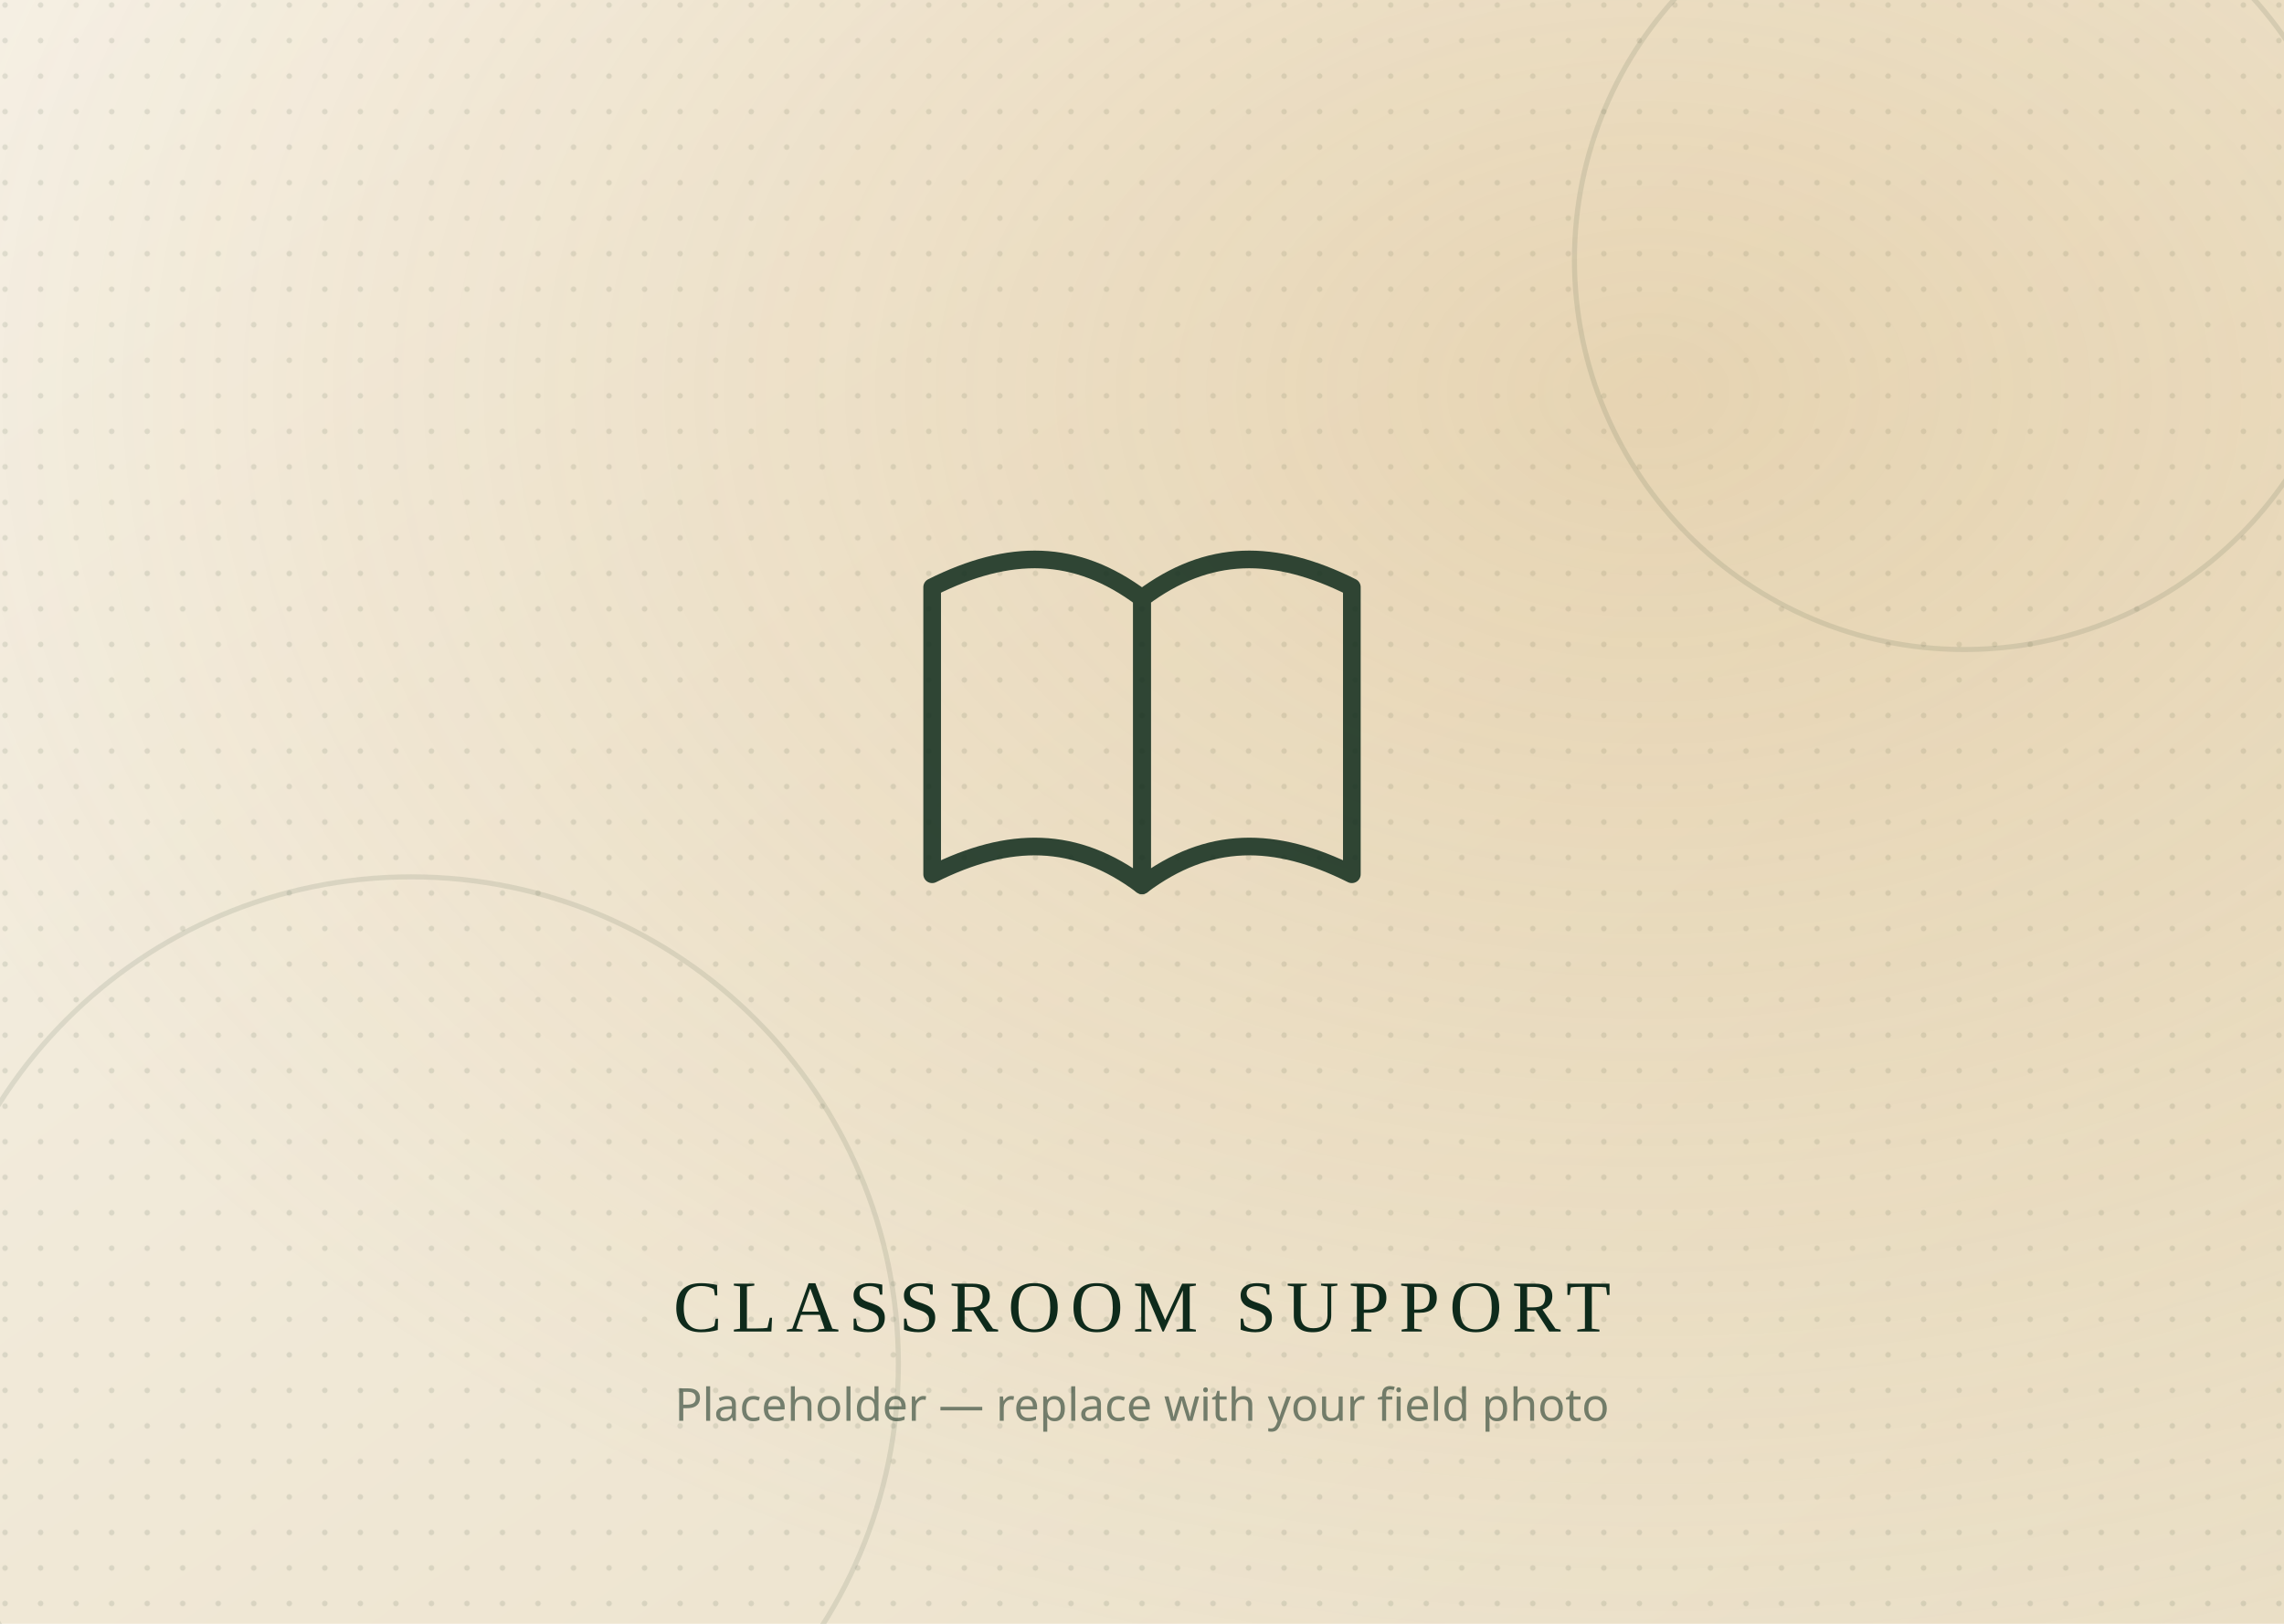
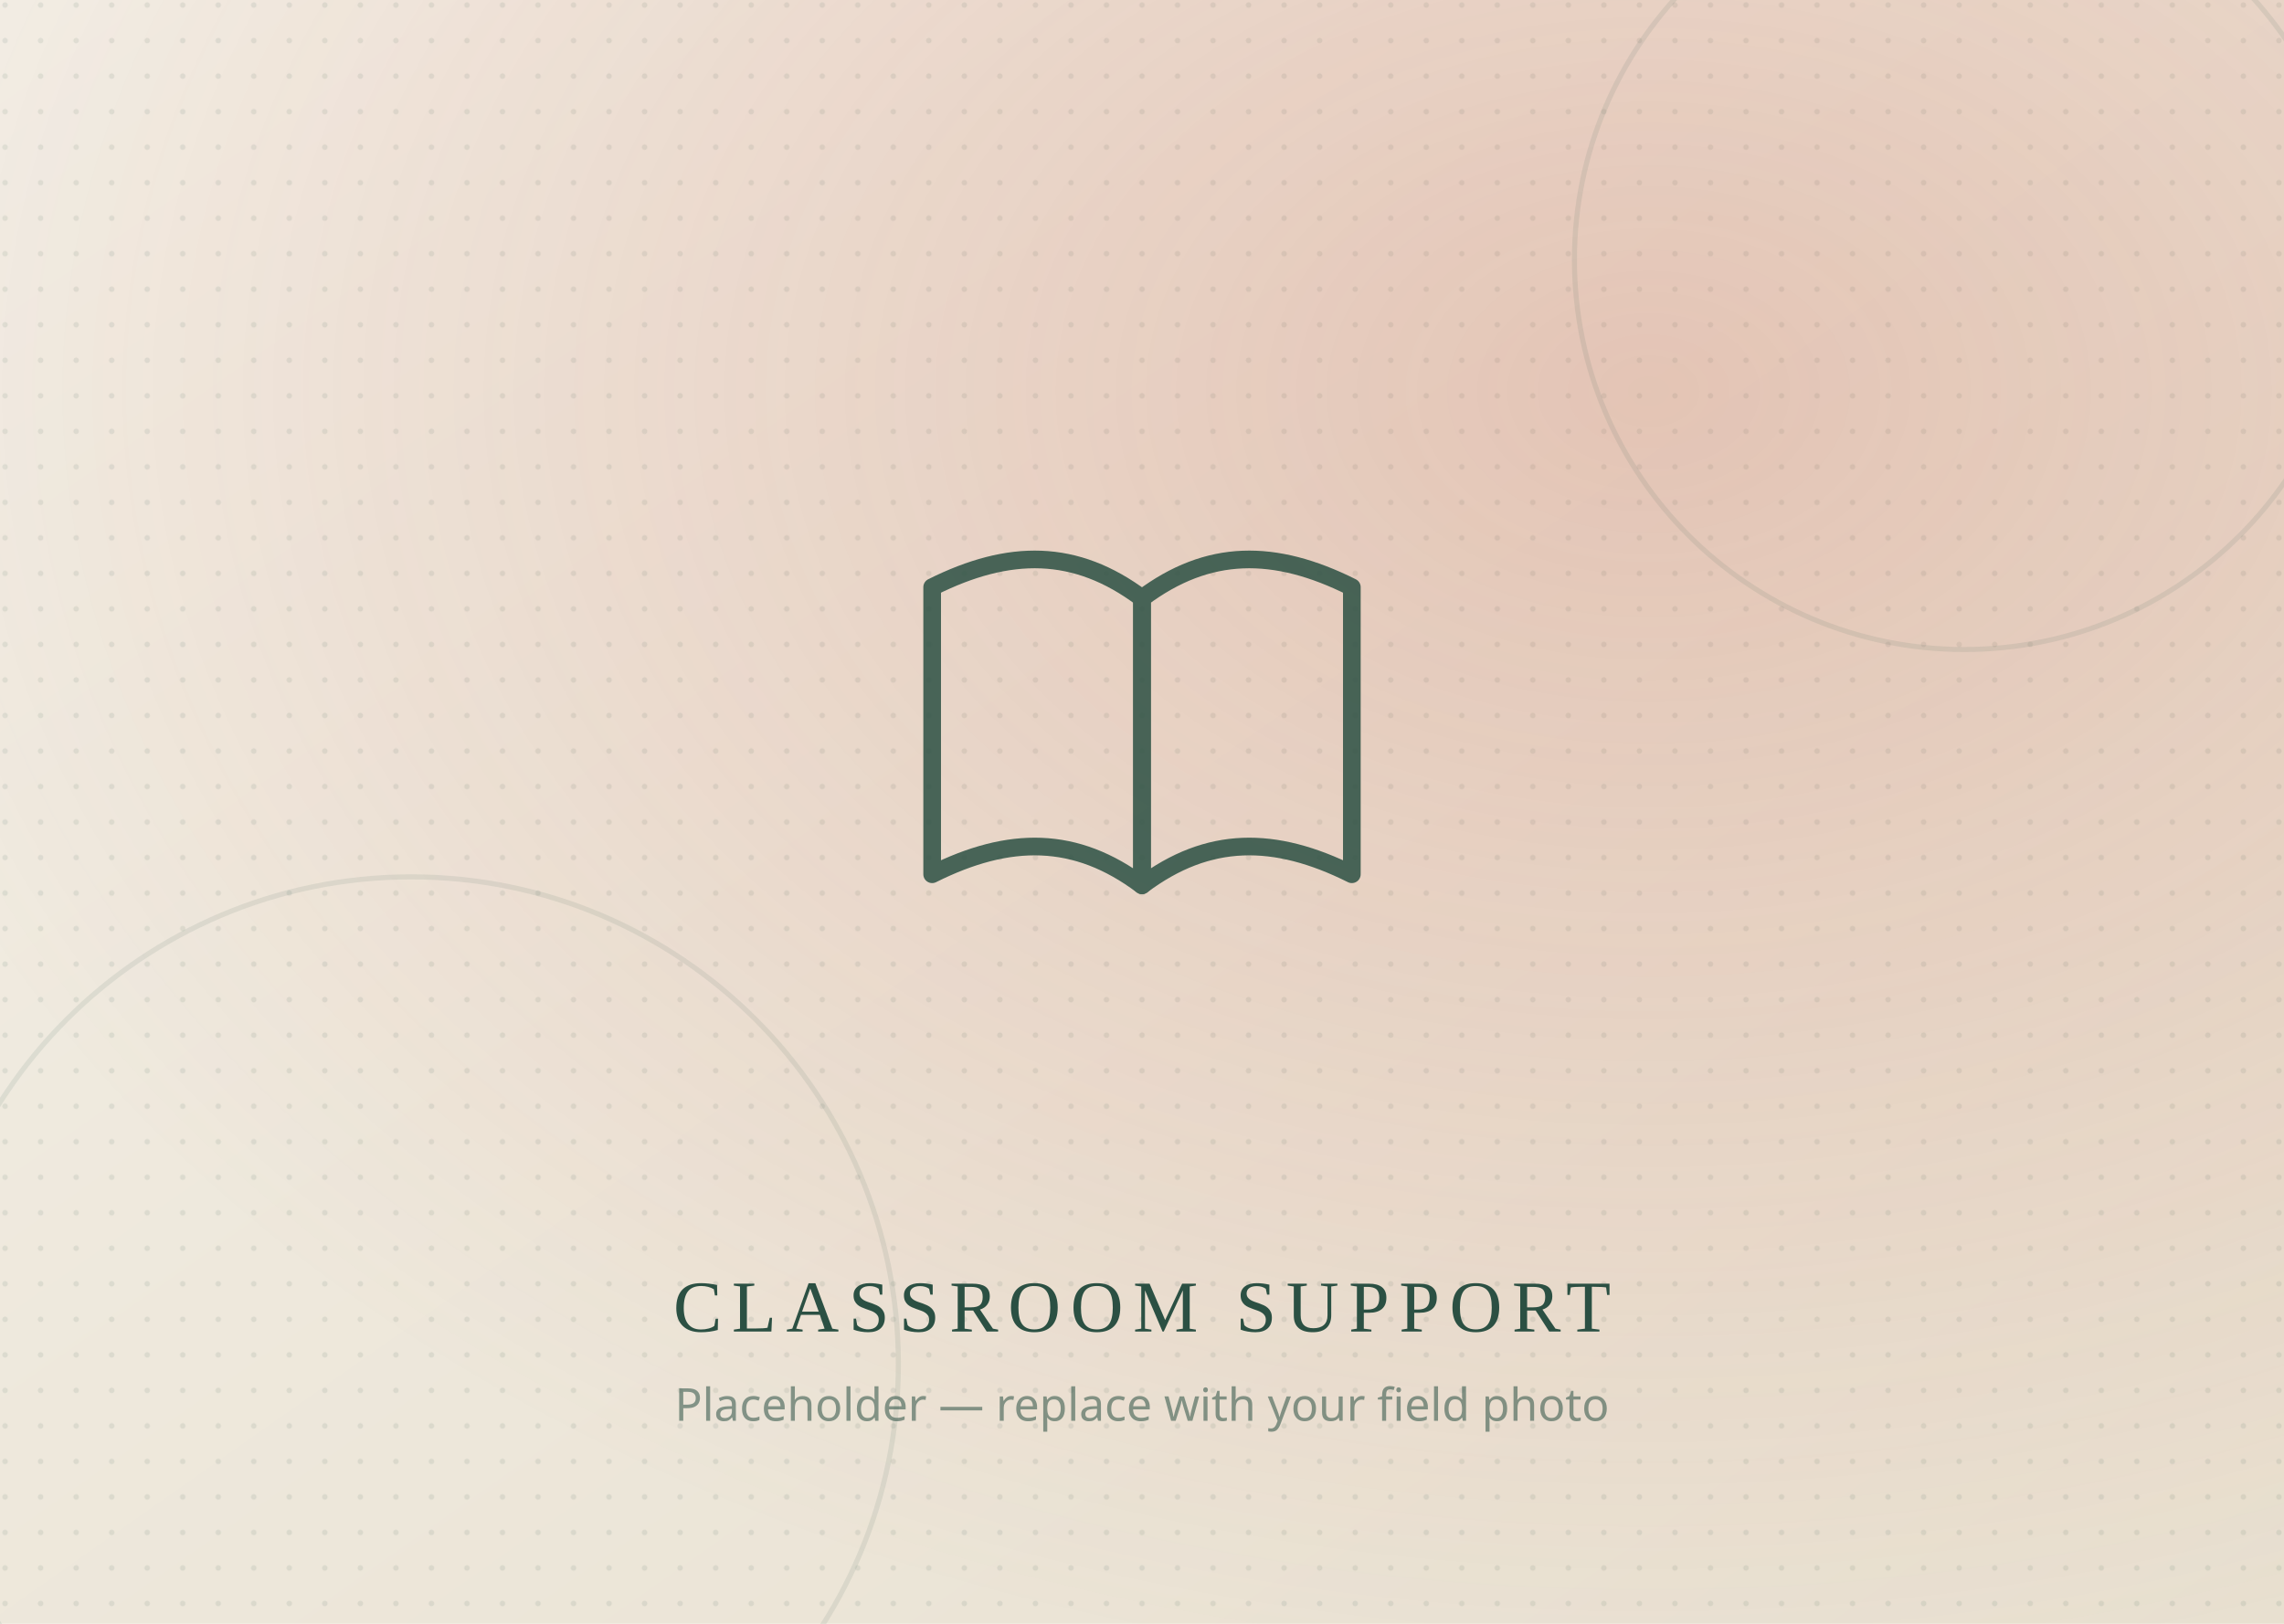
<svg xmlns="http://www.w3.org/2000/svg" width="900" height="640" viewBox="0 0 900 640" role="img" aria-label="Classroom Support">
  <defs>
    <linearGradient id="g" x1="0" y1="0" x2="1" y2="1">
-       <stop offset="0" stop-color="#F6F1E6" />
-       <stop offset="1" stop-color="#EADFC6" />
+       <stop offset="0" stop-color="#F3EFE6" />
+       <stop offset="1" stop-color="#E8E0D0" />
    </linearGradient>
    <radialGradient id="r" cx="0.72" cy="0.24" r="0.8">
-       <stop offset="0" stop-color="#C89440" stop-opacity="0.24" />
-       <stop offset="1" stop-color="#C89440" stop-opacity="0" />
+       <stop offset="0" stop-color="#C2543C" stop-opacity="0.24" />
+       <stop offset="1" stop-color="#C2543C" stop-opacity="0" />
    </radialGradient>
    <pattern id="d" width="14" height="14" patternUnits="userSpaceOnUse">
-       <circle cx="2" cy="2" r="1.1" fill="rgba(14,42,27,.10)" />
+       <circle cx="2" cy="2" r="1.1" fill="rgba(43,80,67,.09)" />
    </pattern>
  </defs>
  <rect width="900" height="640" fill="url(#g)" />
  <rect width="900" height="640" fill="url(#d)" />
  <rect width="900" height="640" fill="url(#r)" />
-   <g stroke="rgba(14,42,27,.10)" fill="none" stroke-width="2">
+   <g stroke="rgba(43,80,67,.09)" fill="none" stroke-width="2">
    <circle cx="162" cy="537.6" r="192" />
    <circle cx="774" cy="102.4" r="153.6" />
  </g>
  <g transform="translate(341.2 179.2) scale(2.176)">
-     <g fill="none" stroke="#0E2A1B" stroke-width="3.2" stroke-linecap="round" stroke-linejoin="round" opacity="0.85">
+     <g fill="none" stroke="#2B5043" stroke-width="3.2" stroke-linecap="round" stroke-linejoin="round" opacity="0.85">
      <path d="M12 24c14-7 26-7 38 2v52c-12-9-24-9-38-2z" />
      <path d="M88 24c-14-7-26-7-38 2v52c12-9 24-9 38-2z" />
    </g>
  </g>
  <g transform="translate(450 524.8)" text-anchor="middle" font-family="Georgia, 'Times New Roman', serif">
-     <text y="0" fill="#0E2A1B" font-size="28.8" letter-spacing="3.84">CLASSROOM SUPPORT</text>
-     <text y="35.2" fill="#0E2A1B" opacity=".55" font-size="17.92" font-family="ui-sans-serif, system-ui, sans-serif">Placeholder — replace with your field photo</text>
+     <text y="0" fill="#2B5043" font-size="28.8" letter-spacing="3.84">CLASSROOM SUPPORT</text>
+     <text y="35.2" fill="#2B5043" opacity=".55" font-size="17.92" font-family="ui-sans-serif, system-ui, sans-serif">Placeholder — replace with your field photo</text>
  </g>
</svg>
